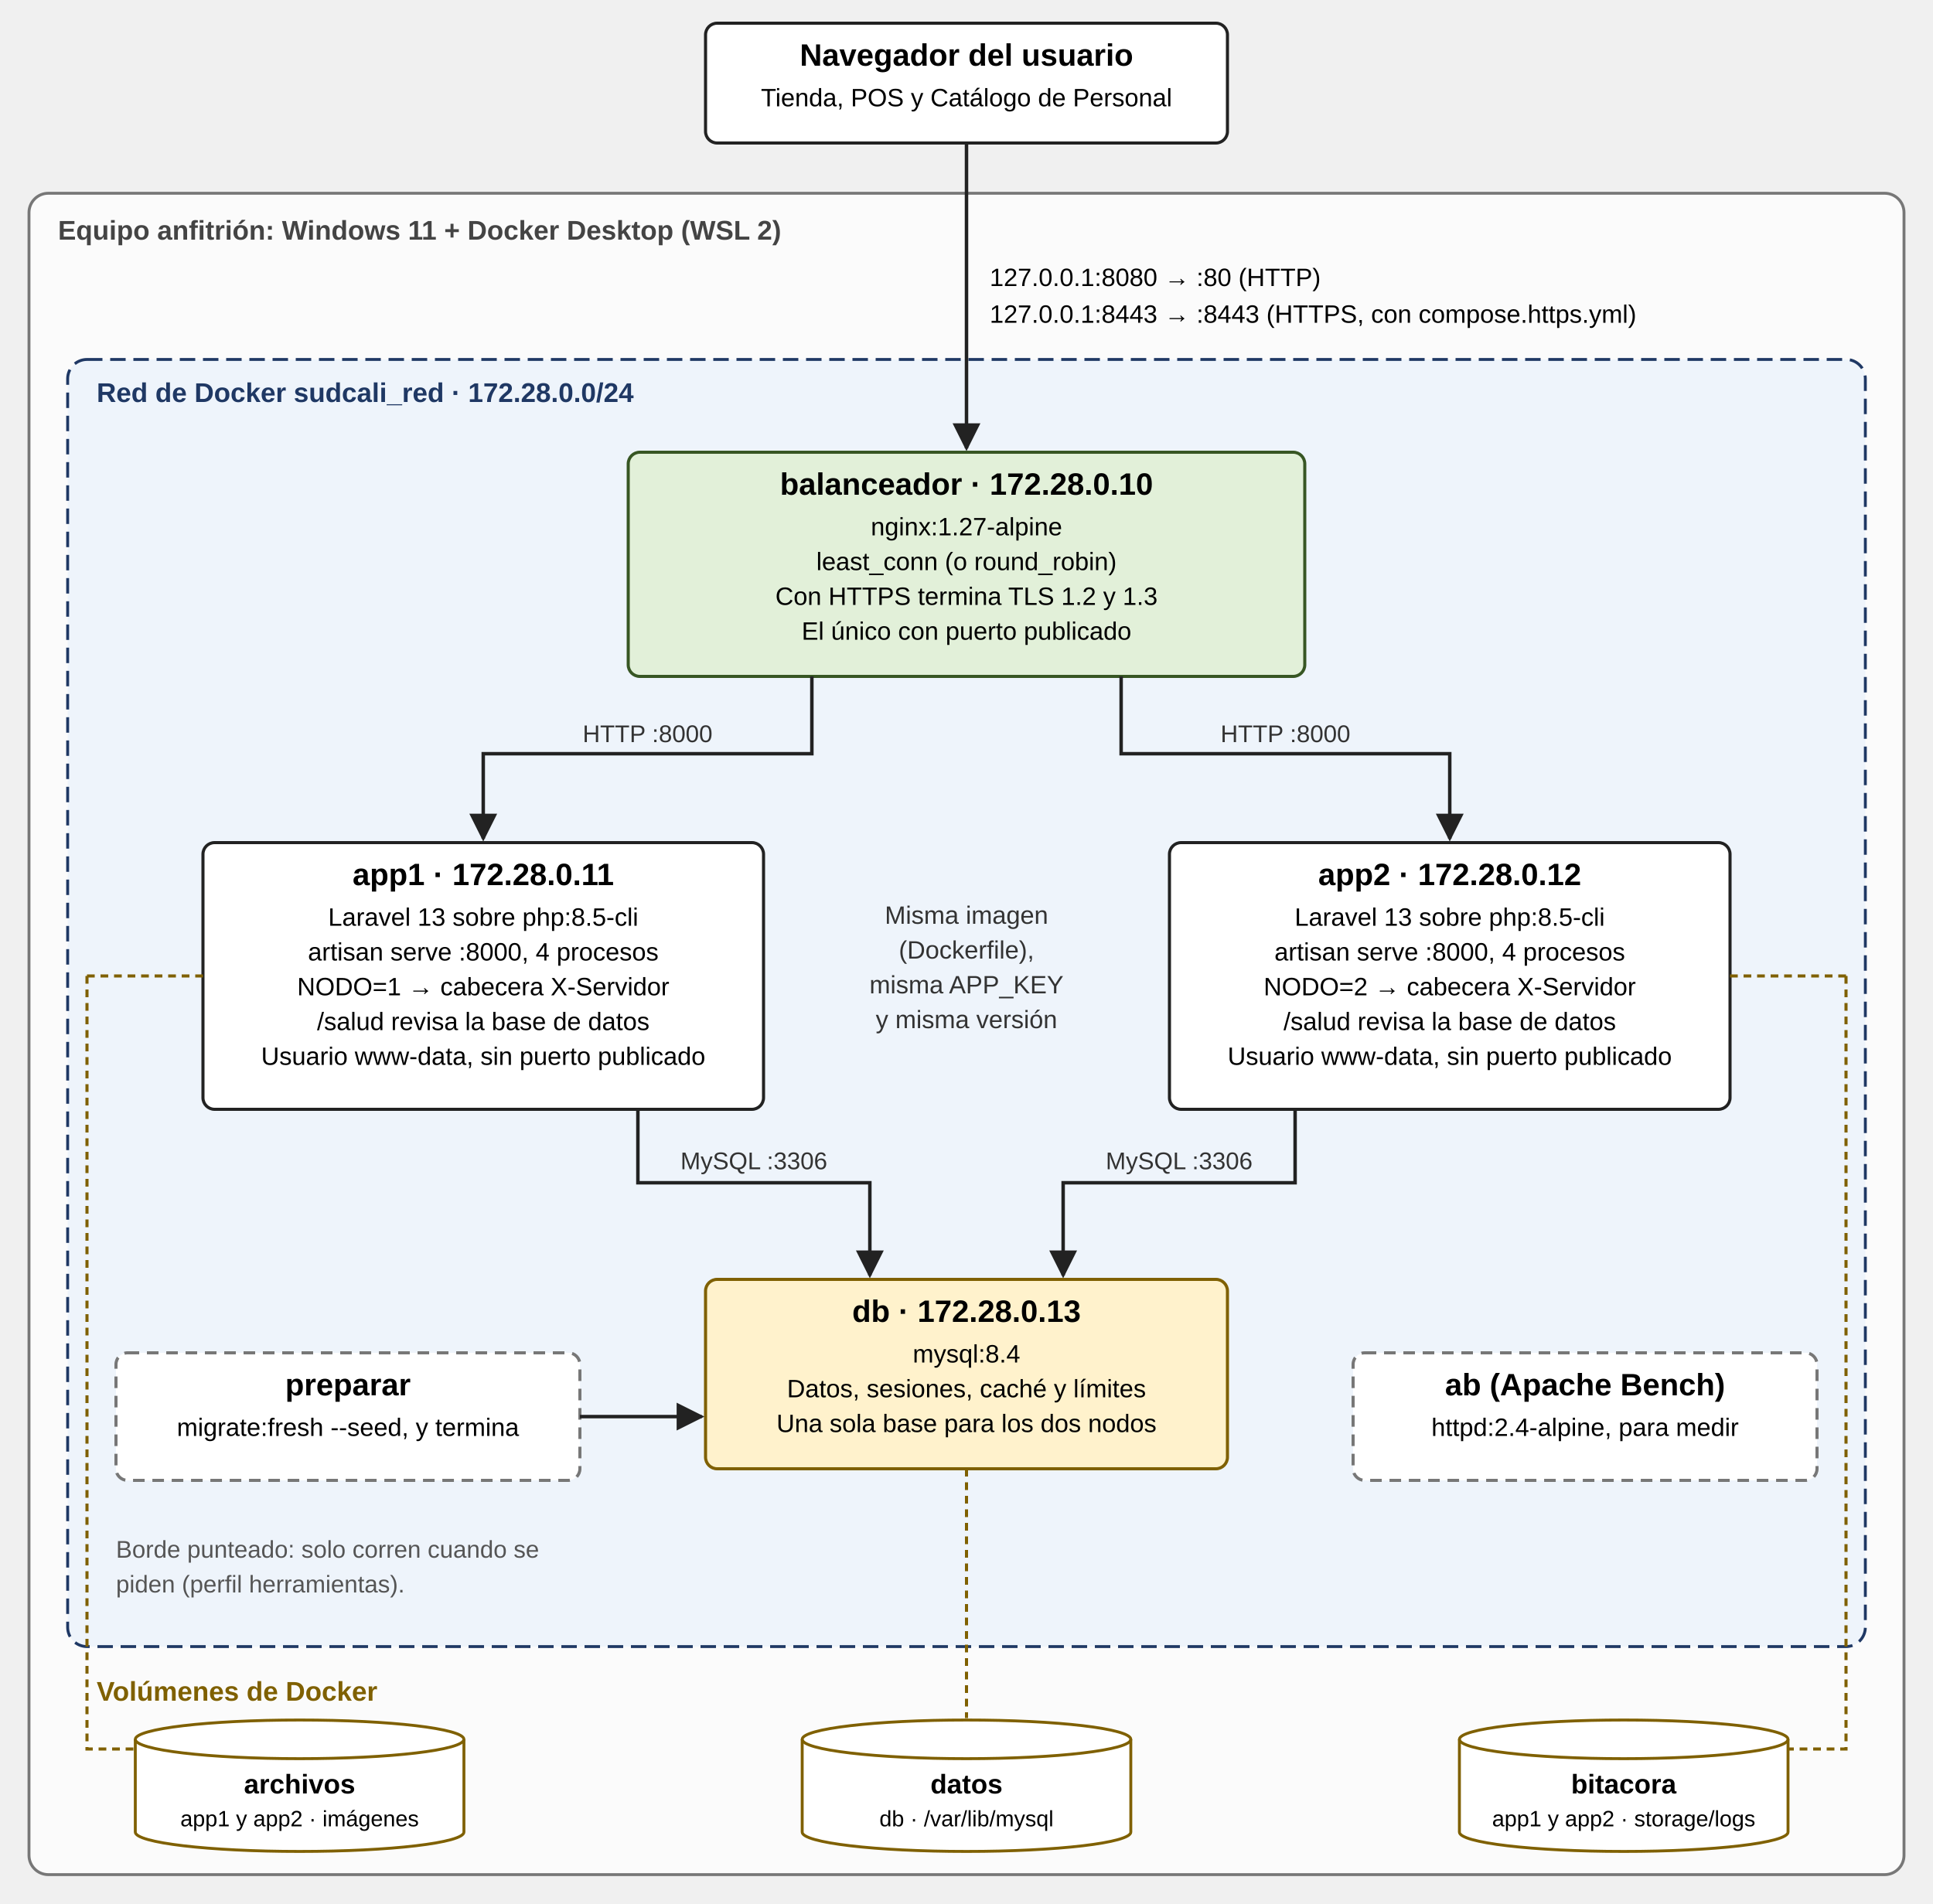
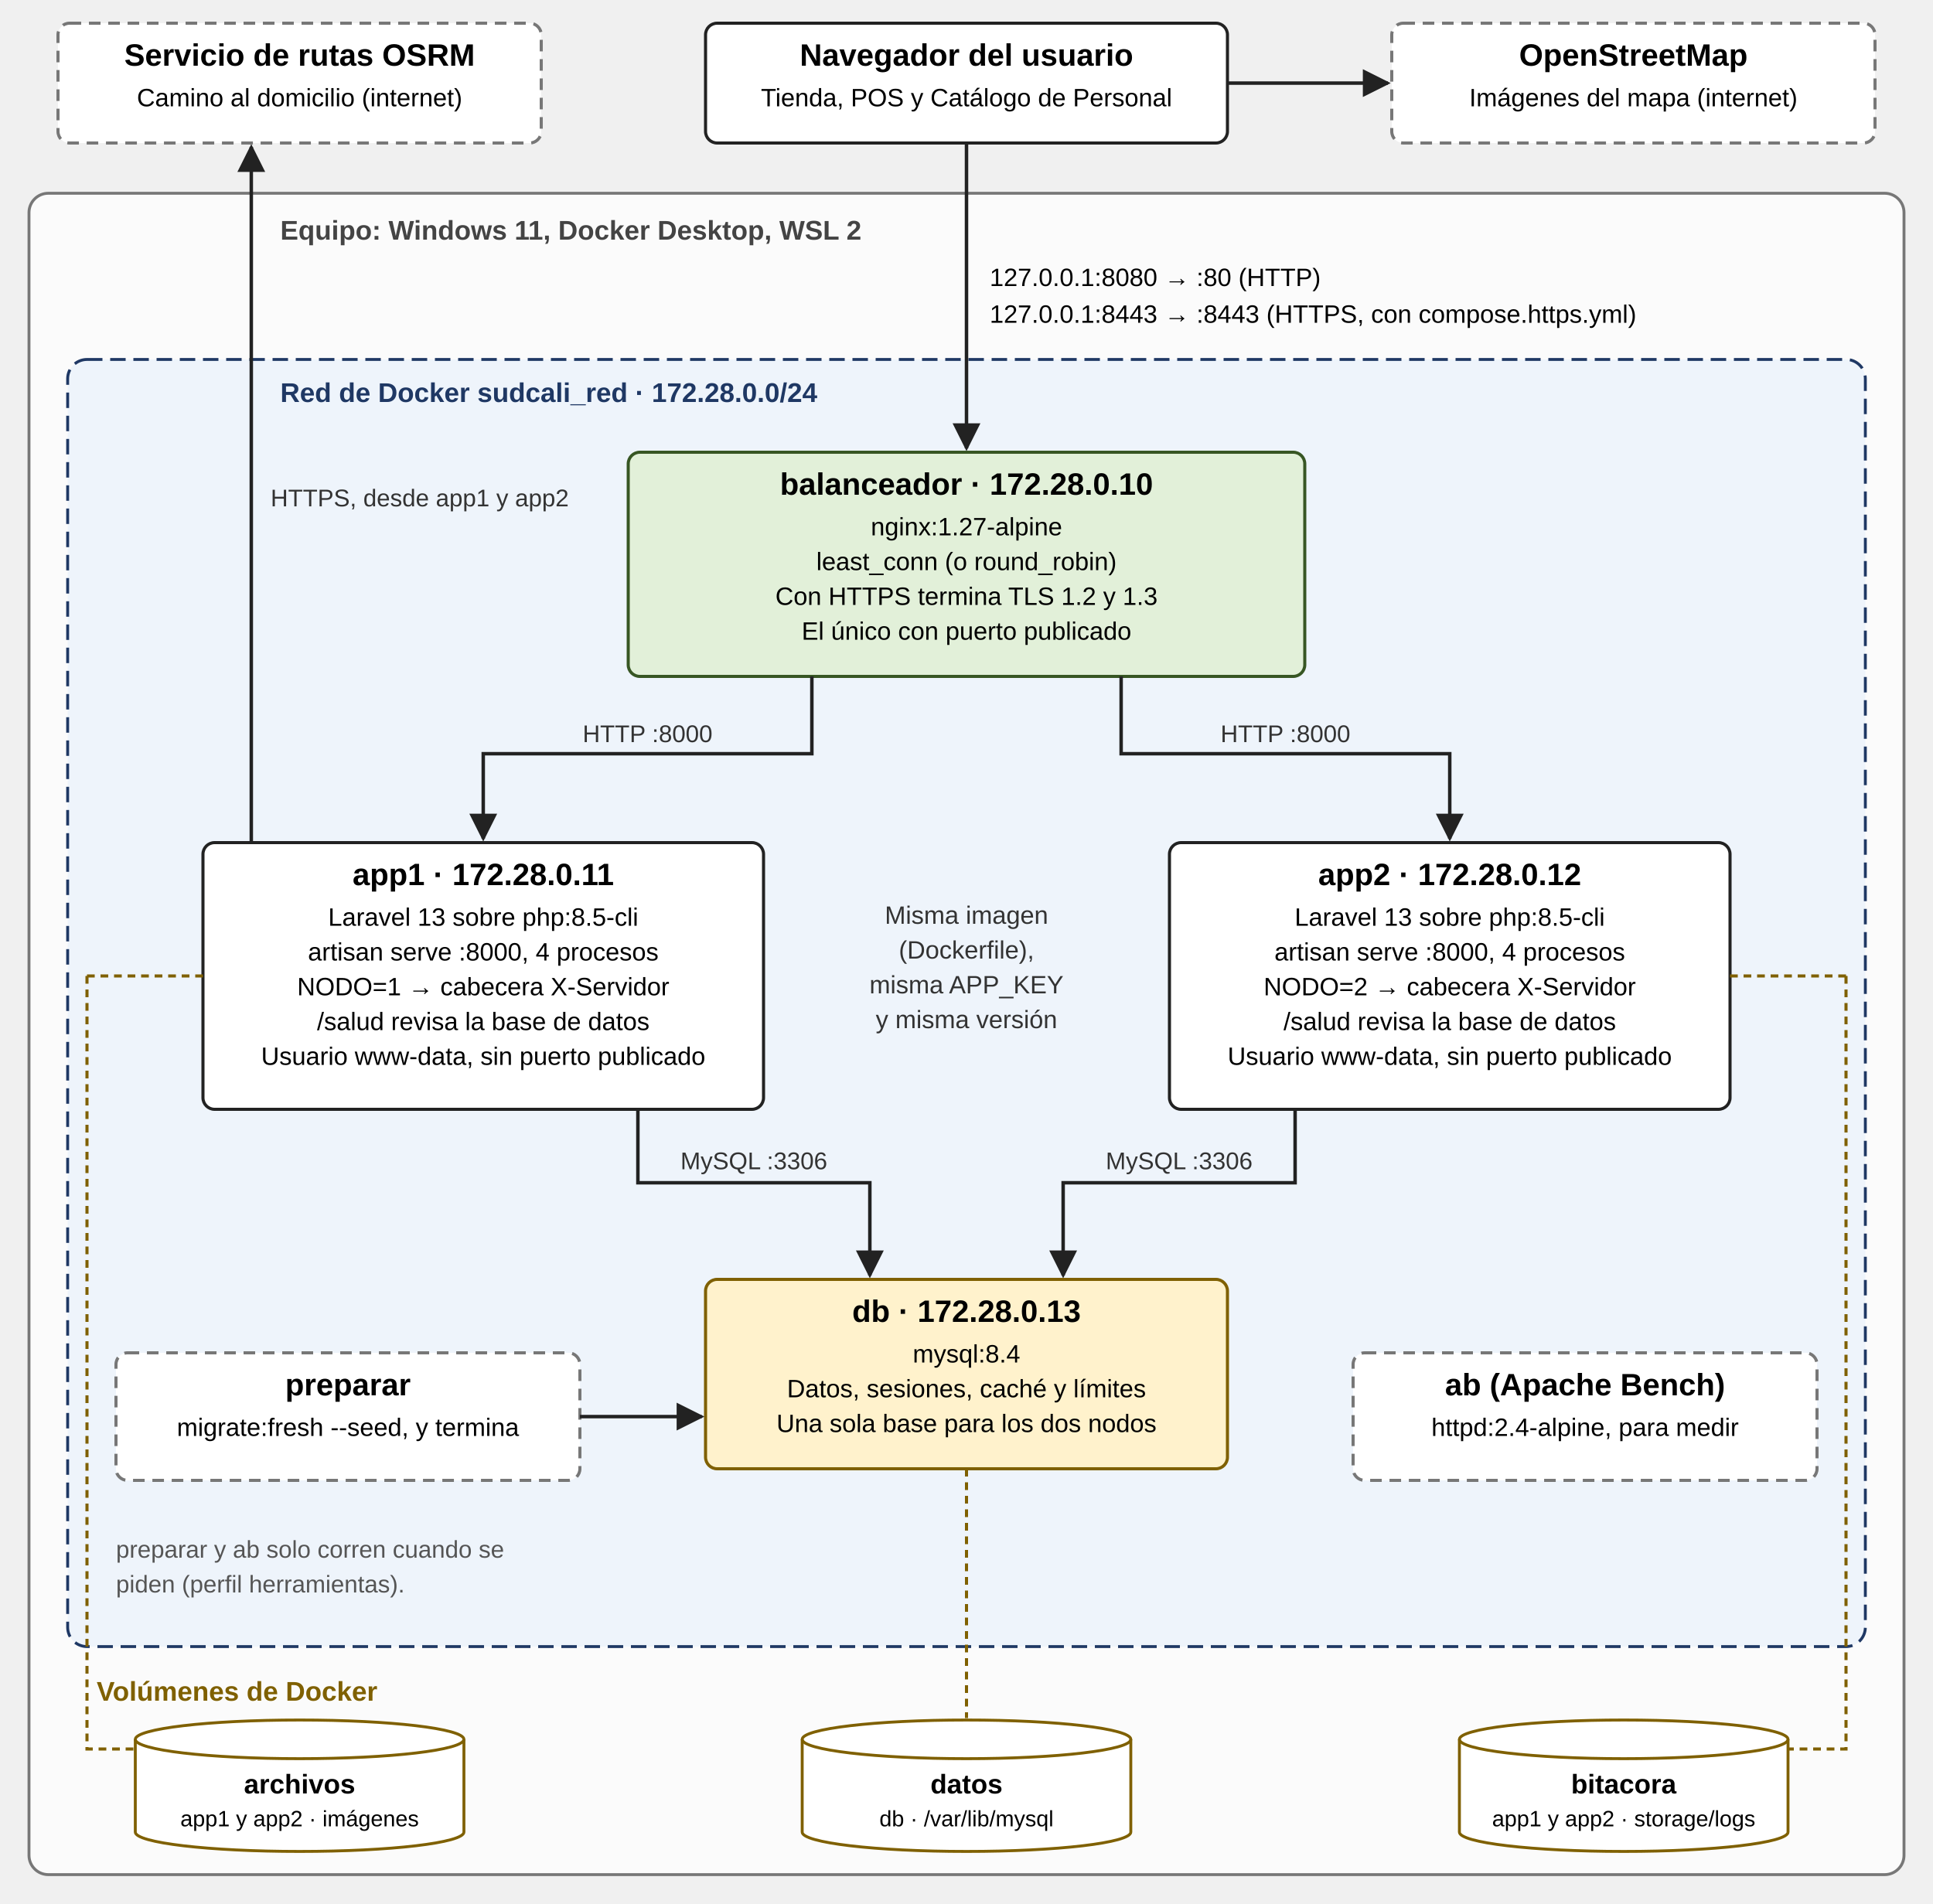
<svg xmlns="http://www.w3.org/2000/svg" viewBox="0 0 1000 985" width="1000" height="985" font-family="Arial">
  <defs>
    <marker id="f" viewBox="0 0 10 10" refX="9" refY="5" markerWidth="8" markerHeight="8" orient="auto">
      <path d="M0,0L10,5L0,10z" fill="#222" />
    </marker>
  </defs>
  <rect x="15" y="100" width="970" height="870" rx="10" fill="#FBFBFB" stroke="#777" stroke-width="1.5" />
-   <text x="30" y="124" font-size="14" font-weight="700" fill="#444">Equipo anfitrión: Windows 11 + Docker Desktop (WSL 2)</text>
+   <text x="145" y="124" font-size="14" font-weight="700" fill="#444">Equipo: Windows 11, Docker Desktop, WSL 2</text>
  <rect x="35" y="186" width="930" height="666" rx="10" fill="#EEF4FB" stroke="#1F3864" stroke-width="1.5" stroke-dasharray="8 4" />
-   <text x="50" y="208" font-size="14" font-weight="700" fill="#1F3864">Red de Docker sudcali_red · 172.28.0.0/24</text>
+   <text x="145" y="208" font-size="14" font-weight="700" fill="#1F3864">Red de Docker sudcali_red · 172.28.0.0/24</text>
  <rect x="365" y="12" width="270" height="62" rx="6" fill="#fff" stroke="#222" stroke-width="1.6" />
  <text x="500" y="34" text-anchor="middle" font-weight="700" font-size="16">Navegador del usuario</text>
  <text x="500" y="55" text-anchor="middle" font-size="13">Tienda, POS y Catálogo de Personal</text>
+   <rect x="720" y="12" width="250" height="62" rx="6" fill="#fff" stroke="#777" stroke-width="1.6" stroke-dasharray="6 4" />
+   <text x="845" y="34" text-anchor="middle" font-weight="700" font-size="16">OpenStreetMap</text>
+   <text x="845" y="55" text-anchor="middle" font-size="13">Imágenes del mapa (internet)</text>
+   <path d="M635,43L718,43" fill="none" stroke="#222" stroke-width="1.8" marker-end="url(#f)" />
+   <rect x="30" y="12" width="250" height="62" rx="6" fill="#fff" stroke="#777" stroke-width="1.6" stroke-dasharray="6 4" />
+   <text x="155" y="34" text-anchor="middle" font-weight="700" font-size="16">Servicio de rutas OSRM</text>
+   <text x="155" y="55" text-anchor="middle" font-size="13">Camino al domicilio (internet)</text>
+   <path d="M130,436L130,76" fill="none" stroke="#222" stroke-width="1.8" marker-end="url(#f)" />
+   <text x="140" y="262" font-size="12.5" fill="#333">HTTPS, desde app1 y app2</text>
  <path d="M500,74L500,232" fill="none" stroke="#222" stroke-width="1.8" marker-end="url(#f)" />
  <text x="512" y="148" font-size="13">127.0.0.1:8080 → :80 (HTTP)</text>
  <text x="512" y="167" font-size="13">127.0.0.1:8443 → :8443 (HTTPS, con compose.https.yml)</text>
  <rect x="325" y="234" width="350" height="116" rx="6" fill="#E2F0D9" stroke="#375623" stroke-width="1.6" />
  <text x="500" y="256" text-anchor="middle" font-weight="700" font-size="16">balanceador · 172.28.0.10</text>
  <text x="500" y="277" text-anchor="middle" font-size="13">nginx:1.27-alpine</text>
  <text x="500" y="295" text-anchor="middle" font-size="13">least_conn (o round_robin)</text>
  <text x="500" y="313" text-anchor="middle" font-size="13">Con HTTPS termina TLS 1.2 y 1.3</text>
  <text x="500" y="331" text-anchor="middle" font-size="13">El único con puerto publicado</text>
  <path d="M420,350L420,390L250,390L250,434" fill="none" stroke="#222" stroke-width="1.8" marker-end="url(#f)" />
  <text x="335" y="384" font-size="12.5" text-anchor="middle" fill="#333">HTTP :8000</text>
  <path d="M580,350L580,390L750,390L750,434" fill="none" stroke="#222" stroke-width="1.8" marker-end="url(#f)" />
  <text x="665" y="384" font-size="12.5" text-anchor="middle" fill="#333">HTTP :8000</text>
  <rect x="105" y="436" width="290" height="138" rx="6" fill="#fff" stroke="#222" stroke-width="1.6" />
  <text x="250" y="458" text-anchor="middle" font-weight="700" font-size="16">app1 · 172.28.0.11</text>
  <text x="250" y="479" text-anchor="middle" font-size="13">Laravel 13 sobre php:8.5-cli</text>
  <text x="250" y="497" text-anchor="middle" font-size="13">artisan serve :8000, 4 procesos</text>
  <text x="250" y="515" text-anchor="middle" font-size="13">NODO=1 → cabecera X-Servidor</text>
  <text x="250" y="533" text-anchor="middle" font-size="13">/salud revisa la base de datos</text>
  <text x="250" y="551" text-anchor="middle" font-size="13">Usuario www-data, sin puerto publicado</text>
  <rect x="605" y="436" width="290" height="138" rx="6" fill="#fff" stroke="#222" stroke-width="1.6" />
  <text x="750" y="458" text-anchor="middle" font-weight="700" font-size="16">app2 · 172.28.0.12</text>
  <text x="750" y="479" text-anchor="middle" font-size="13">Laravel 13 sobre php:8.5-cli</text>
  <text x="750" y="497" text-anchor="middle" font-size="13">artisan serve :8000, 4 procesos</text>
  <text x="750" y="515" text-anchor="middle" font-size="13">NODO=2 → cabecera X-Servidor</text>
  <text x="750" y="533" text-anchor="middle" font-size="13">/salud revisa la base de datos</text>
  <text x="750" y="551" text-anchor="middle" font-size="13">Usuario www-data, sin puerto publicado</text>
  <text x="500" y="478" font-size="13" text-anchor="middle" fill="#333">Misma imagen</text>
  <text x="500" y="496" font-size="13" text-anchor="middle" fill="#333">(Dockerfile),</text>
  <text x="500" y="514" font-size="13" text-anchor="middle" fill="#333">misma APP_KEY</text>
  <text x="500" y="532" font-size="13" text-anchor="middle" fill="#333">y misma versión</text>
  <path d="M330,574L330,612L450,612L450,660" fill="none" stroke="#222" stroke-width="1.8" marker-end="url(#f)" />
  <text x="390" y="605" font-size="12.5" text-anchor="middle" fill="#333">MySQL :3306</text>
  <path d="M670,574L670,612L550,612L550,660" fill="none" stroke="#222" stroke-width="1.8" marker-end="url(#f)" />
  <text x="610" y="605" font-size="12.5" text-anchor="middle" fill="#333">MySQL :3306</text>
  <rect x="365" y="662" width="270" height="98" rx="6" fill="#FFF2CC" stroke="#7F6000" stroke-width="1.6" />
  <text x="500" y="684" text-anchor="middle" font-weight="700" font-size="16">db · 172.28.0.13</text>
  <text x="500" y="705" text-anchor="middle" font-size="13">mysql:8.4</text>
  <text x="500" y="723" text-anchor="middle" font-size="13">Datos, sesiones, caché y límites</text>
  <text x="500" y="741" text-anchor="middle" font-size="13">Una sola base para los dos nodos</text>
  <rect x="60" y="700" width="240" height="66" rx="6" fill="#fff" stroke="#777" stroke-width="1.6" stroke-dasharray="6 4" />
  <text x="180" y="722" text-anchor="middle" font-weight="700" font-size="16">preparar</text>
  <text x="180" y="743" text-anchor="middle" font-size="13">migrate:fresh --seed, y termina</text>
  <path d="M300,733L363,733" fill="none" stroke="#222" stroke-width="1.8" marker-end="url(#f)" />
  <rect x="700" y="700" width="240" height="66" rx="6" fill="#fff" stroke="#777" stroke-width="1.6" stroke-dasharray="6 4" />
  <text x="820" y="722" text-anchor="middle" font-weight="700" font-size="16">ab (Apache Bench)</text>
  <text x="820" y="743" text-anchor="middle" font-size="13">httpd:2.4-alpine, para medir</text>
-   <text x="60" y="806" font-size="12.5" fill="#555">Borde punteado: solo corren cuando se</text>
+   <text x="60" y="806" font-size="12.5" fill="#555">preparar y ab solo corren cuando se</text>
  <text x="60" y="824" font-size="12.5" fill="#555">piden (perfil herramientas).</text>
  <text x="50" y="880" font-size="14" font-weight="700" fill="#7F6000">Volúmenes de Docker</text>
  <path d="M70,900a85,10 0 0 1 170,0v48a85,10 0 0 1 -170,0z" fill="#fff" stroke="#7F6000" stroke-width="1.5" />
  <path d="M70,900a85,10 0 0 0 170,0" fill="none" stroke="#7F6000" stroke-width="1.5" />
  <text x="155" y="928" text-anchor="middle" font-size="14" font-weight="700">archivos</text>
  <text x="155" y="945" text-anchor="middle" font-size="11.5">app1 y app2 · imágenes</text>
  <path d="M415,900a85,10 0 0 1 170,0v48a85,10 0 0 1 -170,0z" fill="#fff" stroke="#7F6000" stroke-width="1.5" />
  <path d="M415,900a85,10 0 0 0 170,0" fill="none" stroke="#7F6000" stroke-width="1.5" />
  <text x="500" y="928" text-anchor="middle" font-size="14" font-weight="700">datos</text>
  <text x="500" y="945" text-anchor="middle" font-size="11.5">db · /var/lib/mysql</text>
  <path d="M755,900a85,10 0 0 1 170,0v48a85,10 0 0 1 -170,0z" fill="#fff" stroke="#7F6000" stroke-width="1.5" />
  <path d="M755,900a85,10 0 0 0 170,0" fill="none" stroke="#7F6000" stroke-width="1.5" />
  <text x="840" y="928" text-anchor="middle" font-size="14" font-weight="700">bitacora</text>
  <text x="840" y="945" text-anchor="middle" font-size="11.5">app1 y app2 · storage/logs</text>
  <path d="M500,760L500,889" fill="none" stroke="#7F6000" stroke-width="1.6" stroke-dasharray="4 3" />
  <path d="M45,505L45,905L70,905M45,505L105,505M955,505L955,905L925,905M955,505L895,505" fill="none" stroke="#7F6000" stroke-width="1.6" stroke-dasharray="4 3" />
</svg>
